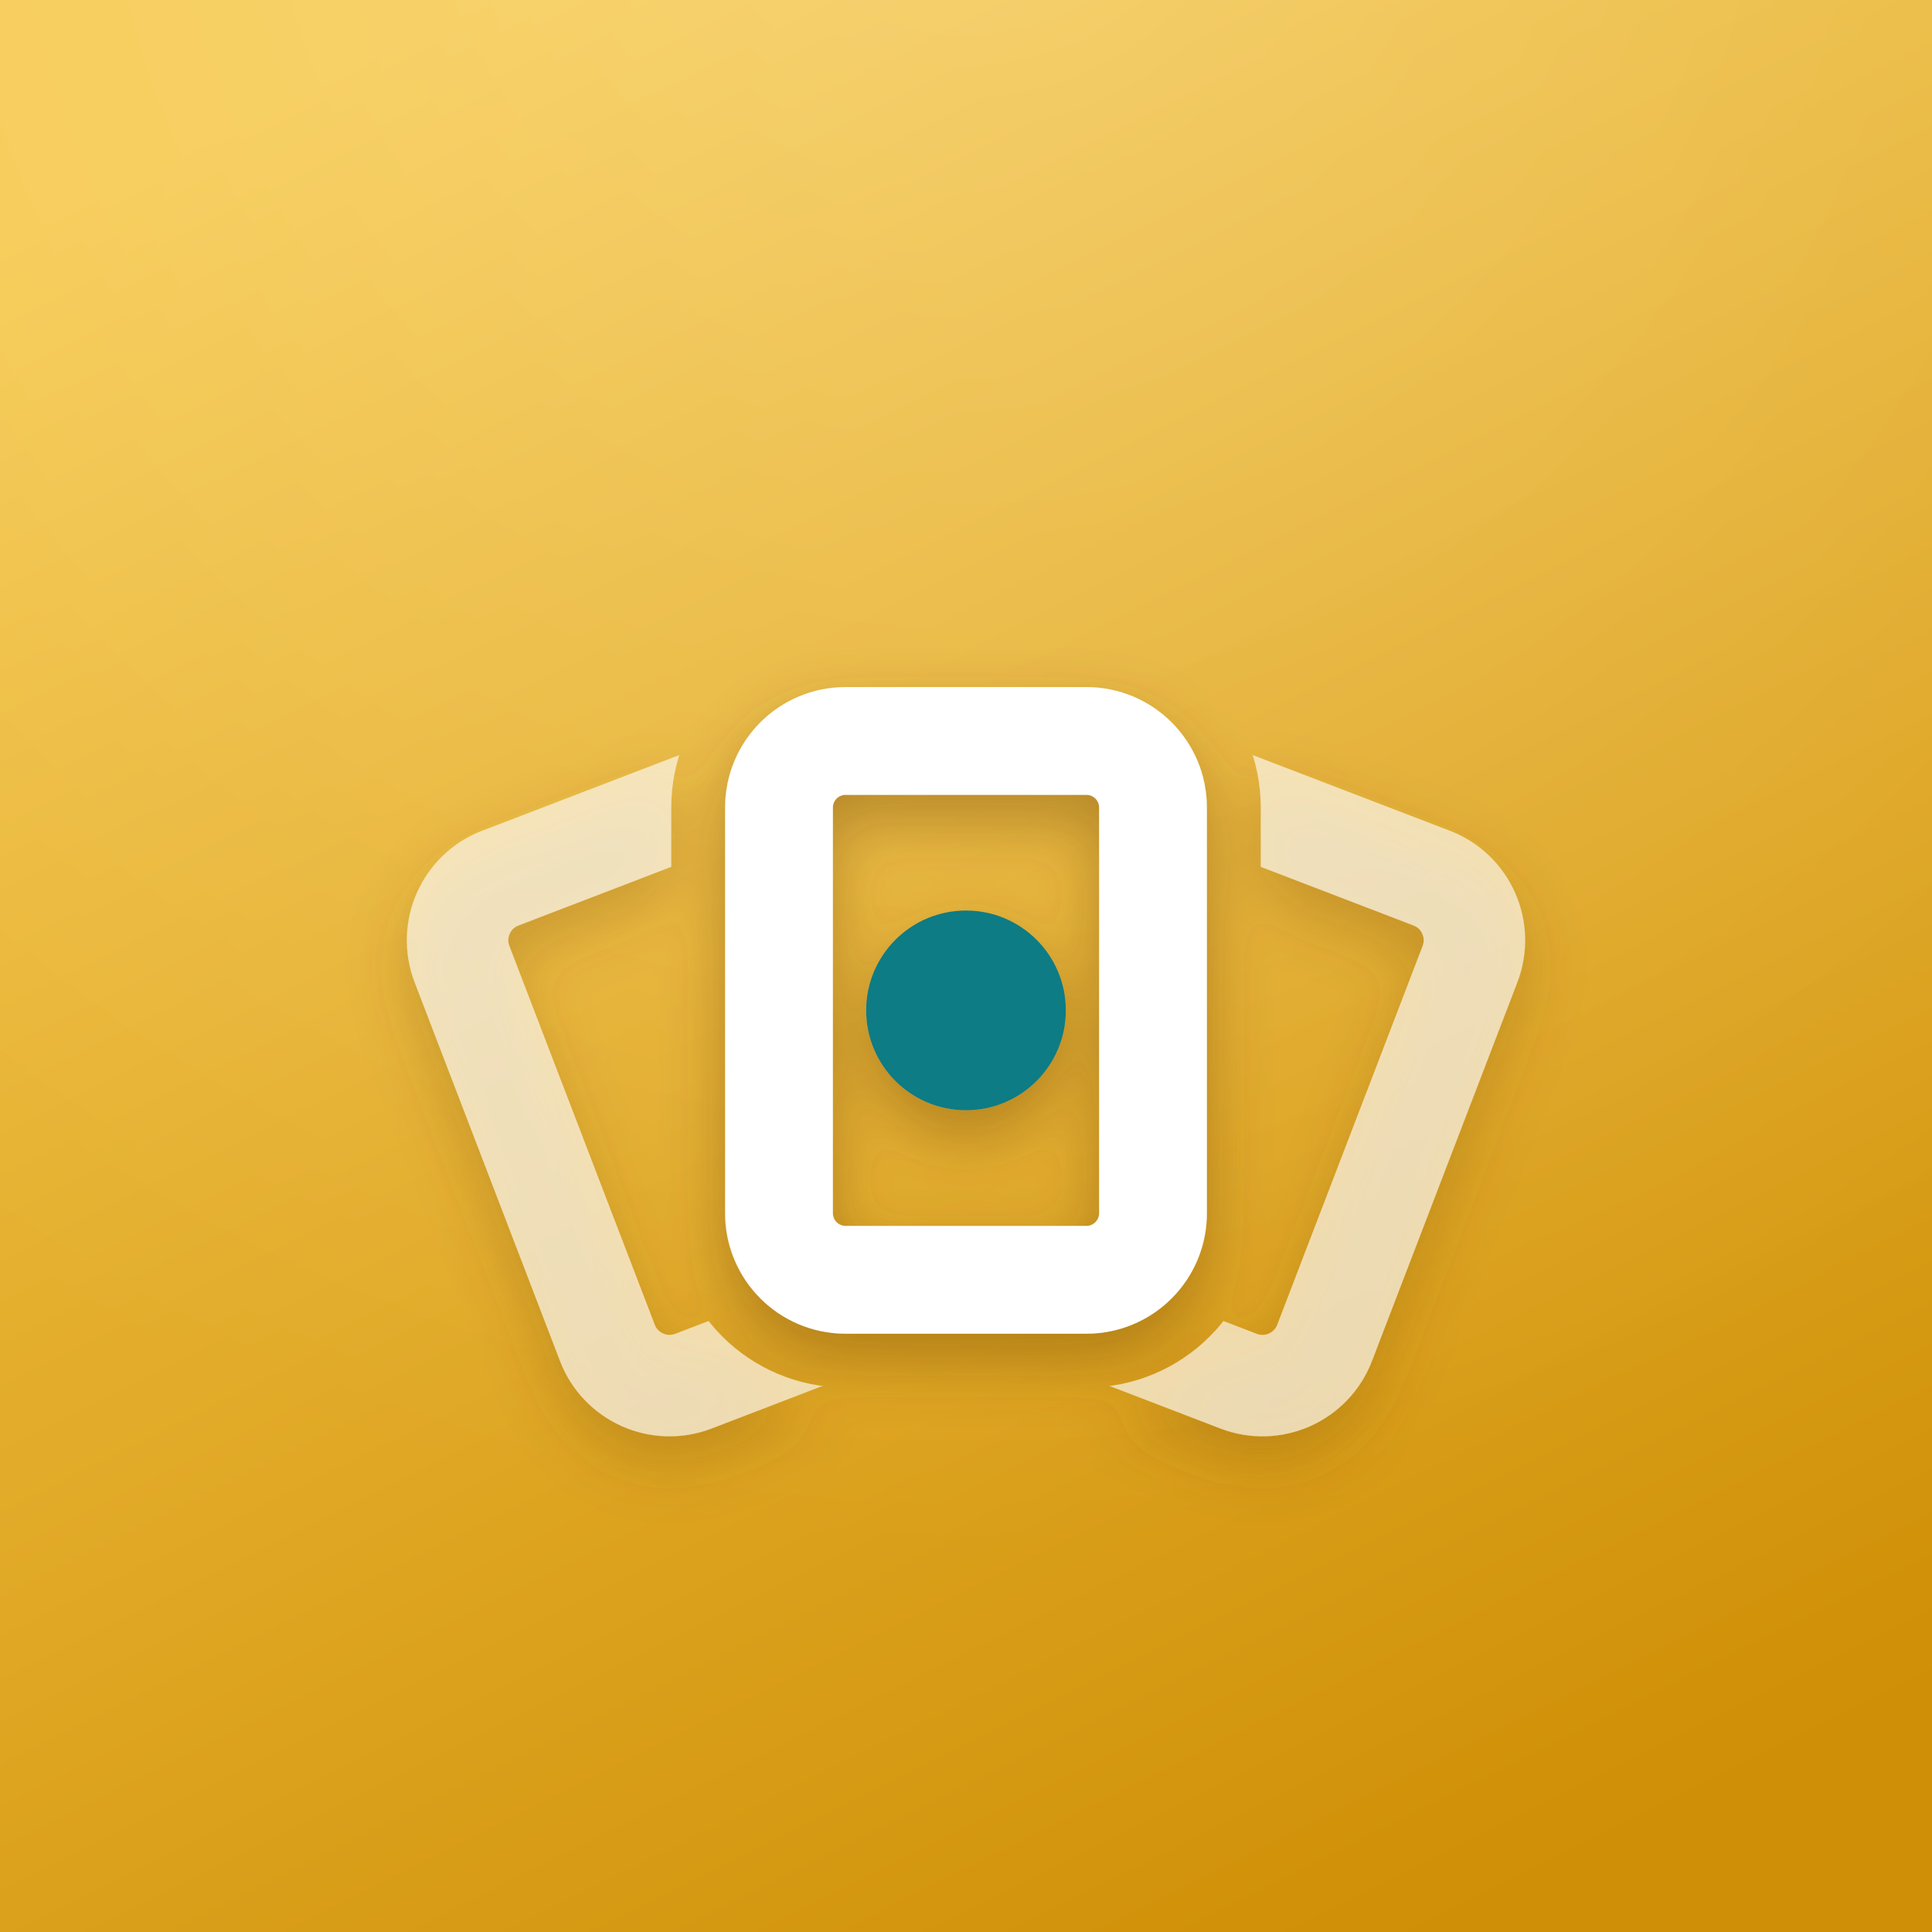
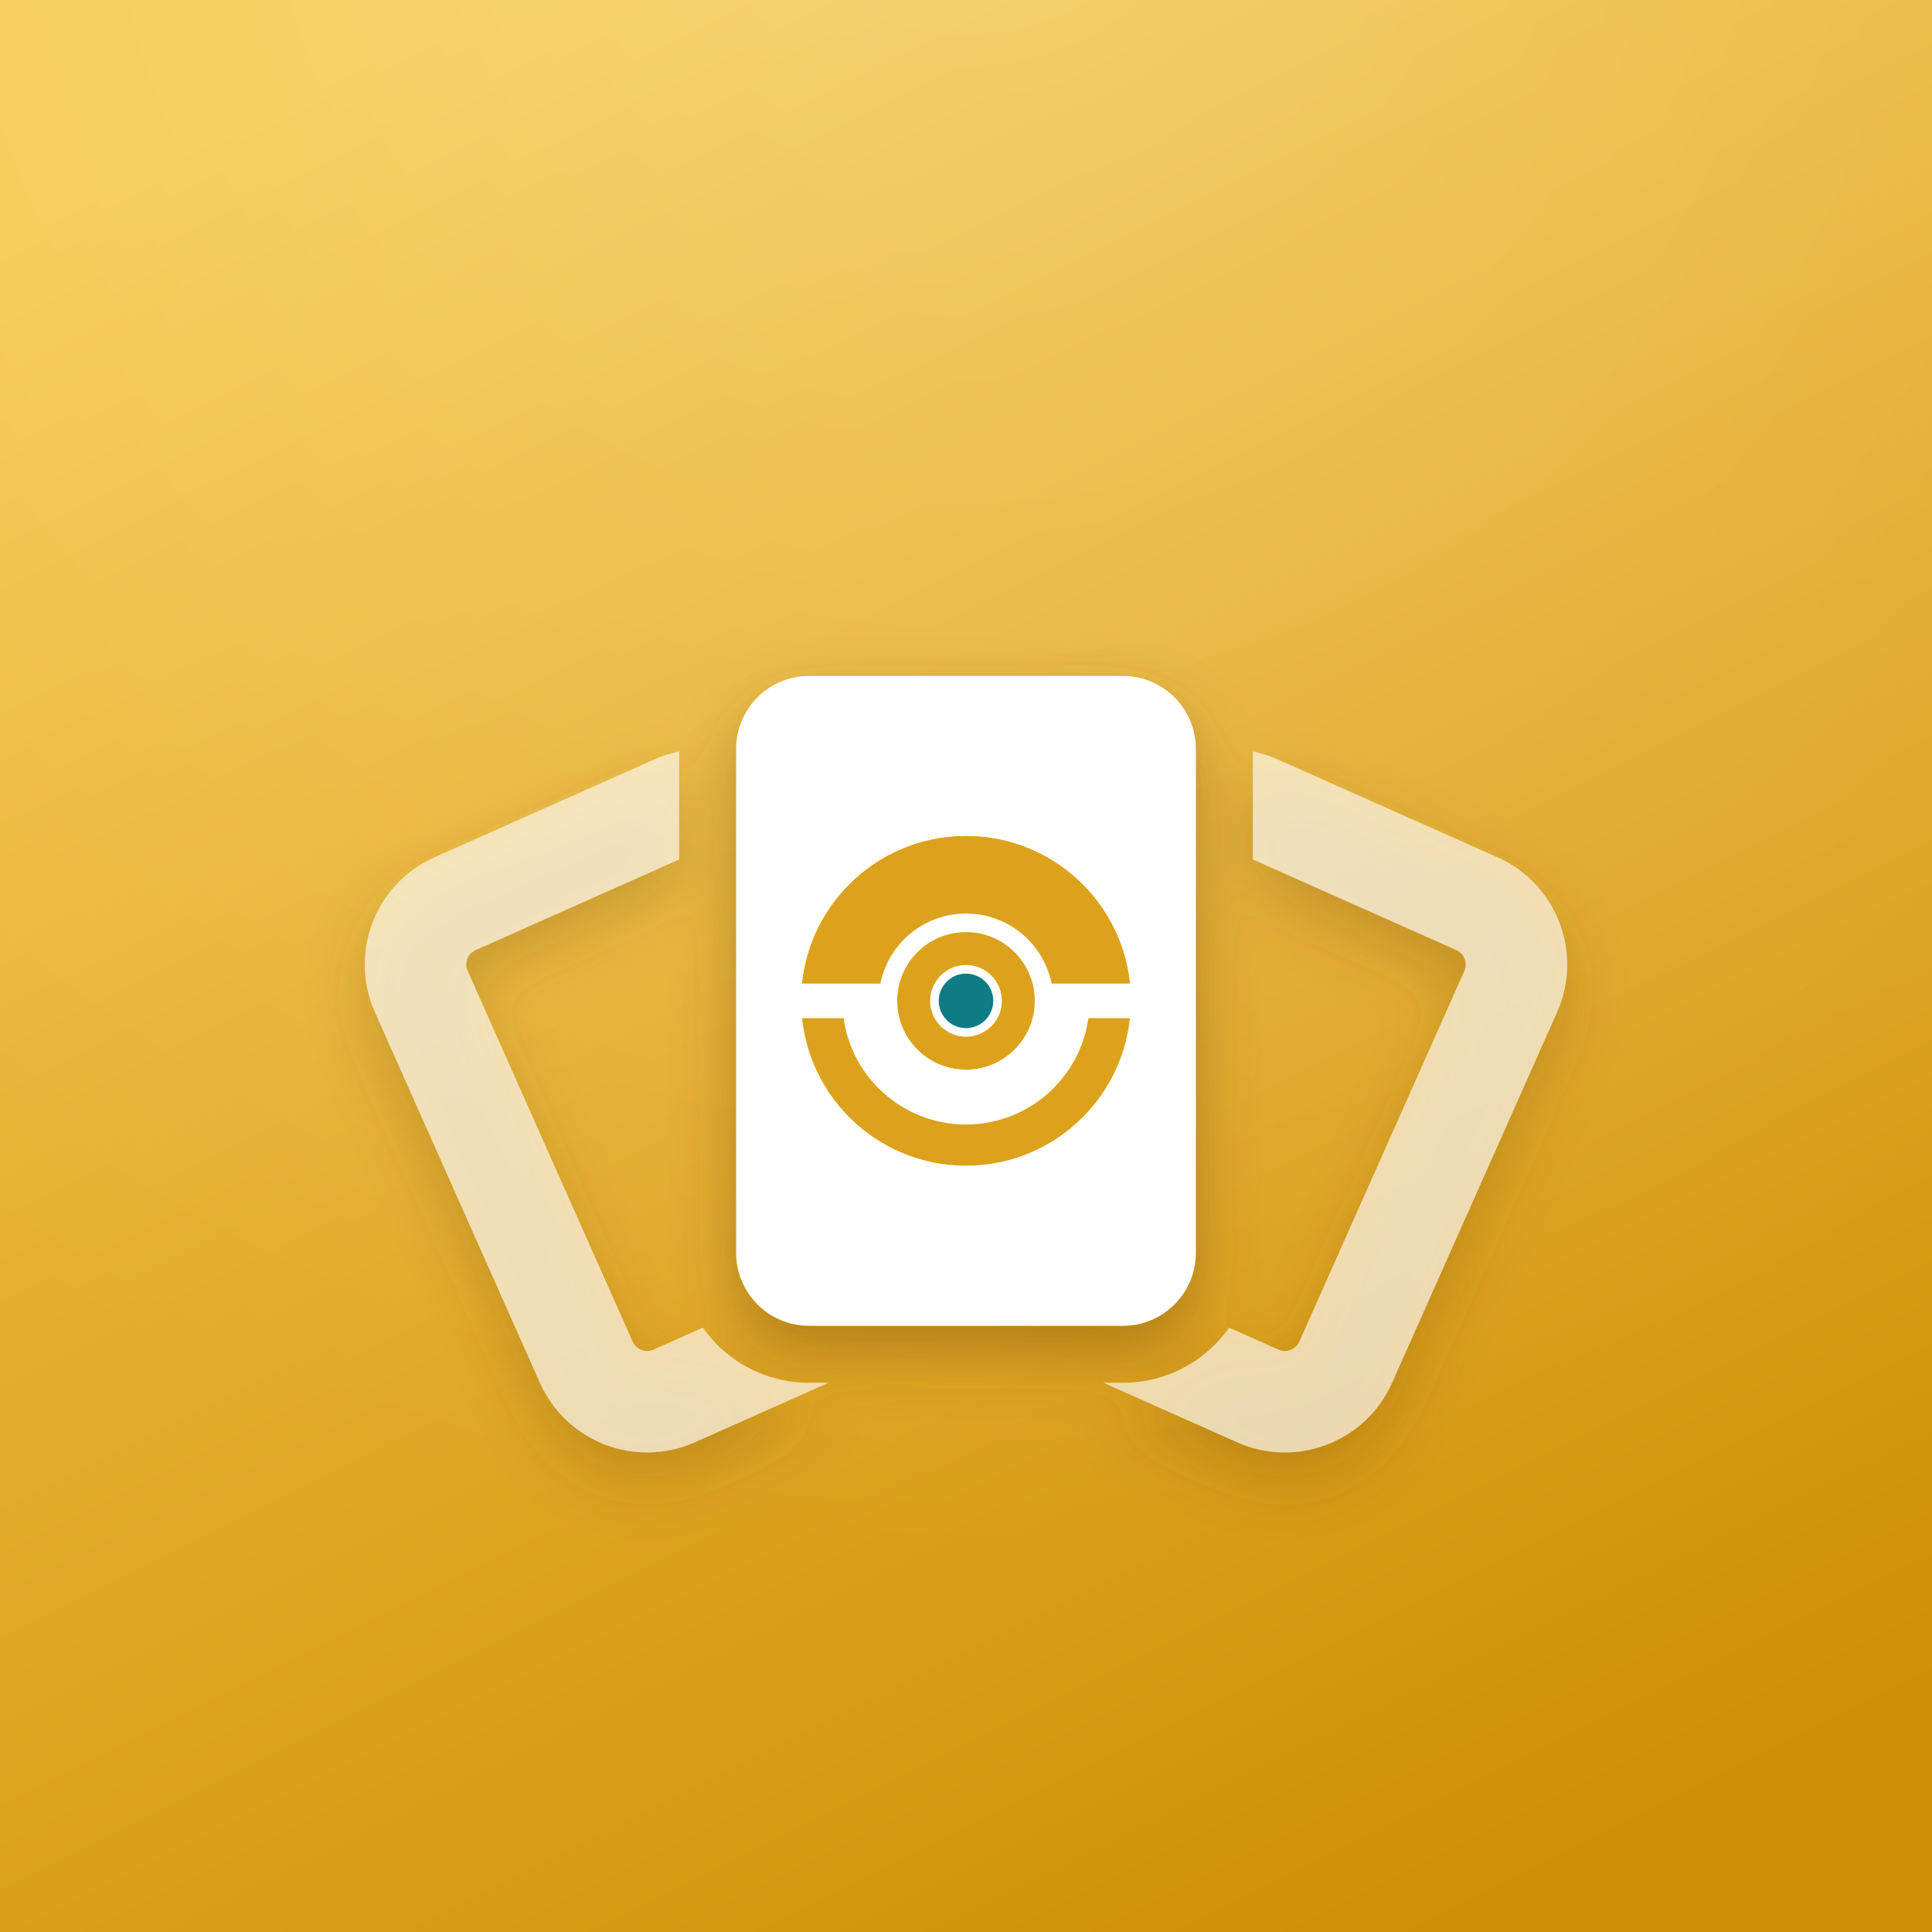
<svg xmlns="http://www.w3.org/2000/svg" width="1024" height="1024" viewBox="0 0 1024 1024">
  <defs>
    <linearGradient id="gAtcgslk" x1="0.25" y1="0" x2="0.75" y2="1">
      <stop offset="0" stop-color="#f6c94e" />
      <stop offset="1" stop-color="#cf8f06" />
    </linearGradient>
    <linearGradient id="wAtcgslk" gradientUnits="userSpaceOnUse" x1="0" y1="230" x2="0" y2="800">
      <stop offset="0" stop-color="#ffffff" />
      <stop offset="1" stop-color="#eef0f6" />
    </linearGradient>
    <radialGradient id="sAtcgslk" cx="0.5" cy="-0.1" r="0.9">
      <stop offset="0" stop-color="#fff" stop-opacity="0.22" />
      <stop offset="1" stop-color="#fff" stop-opacity="0" />
    </radialGradient>
    <filter id="dAtcgslk" x="-20%" y="-20%" width="140%" height="140%">
      <feGaussianBlur in="SourceAlpha" stdDeviation="16" result="b" />
      <feOffset in="b" dy="14" result="o" />
      <feFlood flood-color="#6b4300" flood-opacity="0.38" result="c" />
      <feComposite in="c" in2="o" operator="in" result="s" />
      <feMerge>
        <feMergeNode in="s" />
        <feMergeNode in="SourceGraphic" />
      </feMerge>
    </filter>
  </defs>
  <g>
    <rect width="1024" height="1024" fill="url(#gAtcgslk)" />
    <rect width="1024" height="1024" fill="url(#sAtcgslk)" />
    <g filter="url(#dAtcgslk)">
      <g transform="translate(512 512) scale(0.84) translate(-512 -512)">
        <mask id="tcAtcgslk" maskUnits="userSpaceOnUse" x="0" y="0" width="1024" height="1024">
          <rect width="1024" height="1024" fill="#fff" />
-           <g transform="translate(512 540)">
-             <rect x="-118" y="-170" width="236" height="340" rx="42" fill="#000" stroke="#000" stroke-width="136" />
+           <g transform="translate(512 534)">
+             <rect x="-145" y="-205" width="290" height="410" rx="46" fill="#000" stroke="#000" stroke-width="72" />
          </g>
        </mask>
        <g mask="url(#tcAtcgslk)">
-           <g transform="translate(512 1010) rotate(-21) translate(0 -452)">
+           <g transform="translate(512 1010) rotate(-24) translate(0 -452)">
            <rect x="-118" y="-170" width="236" height="340" rx="42" fill="none" stroke="url(#wAtcgslk)" stroke-width="64" opacity="0.62" />
          </g>
-           <g transform="translate(512 1010) rotate(21) translate(0 -452)">
+           <g transform="translate(512 1010) rotate(24) translate(0 -452)">
            <rect x="-118" y="-170" width="236" height="340" rx="42" fill="none" stroke="url(#wAtcgslk)" stroke-width="64" opacity="0.62" />
          </g>
        </g>
-         <g transform="translate(512 540)">
-           <rect x="-118" y="-170" width="236" height="340" rx="42" fill="none" stroke="url(#wAtcgslk)" stroke-width="68" />
-           <circle cx="0" cy="0" r="63" fill="#0c7b84" />
+         <g transform="translate(512 534)">
+           <rect x="-145" y="-205" width="290" height="410" rx="46" fill="url(#wAtcgslk)" />
+           <mask id="tbAtcgslk" maskUnits="userSpaceOnUse" x="-150" y="-150" width="300" height="300">
+             <rect x="-150" y="-150" width="300" height="300" fill="#fff" />
+             <circle r="55.1" fill="#000" />
+             <rect x="-150" y="-10.92" width="300" height="21.84" fill="#000" />
+           </mask>
+           <g mask="url(#tbAtcgslk)">
+             <path d="M-104 0 A104 104 0 0 1 104 0 Z" fill="#dca21a" />
+             <circle r="91" fill="none" stroke="#dca21a" stroke-width="26" />
+           </g>
+           <circle r="33" fill="none" stroke="#dca21a" stroke-width="20.8" />
+           <circle cx="0" cy="0" r="17.2" fill="#0c7b84" />
        </g>
      </g>
    </g>
  </g>
</svg>
